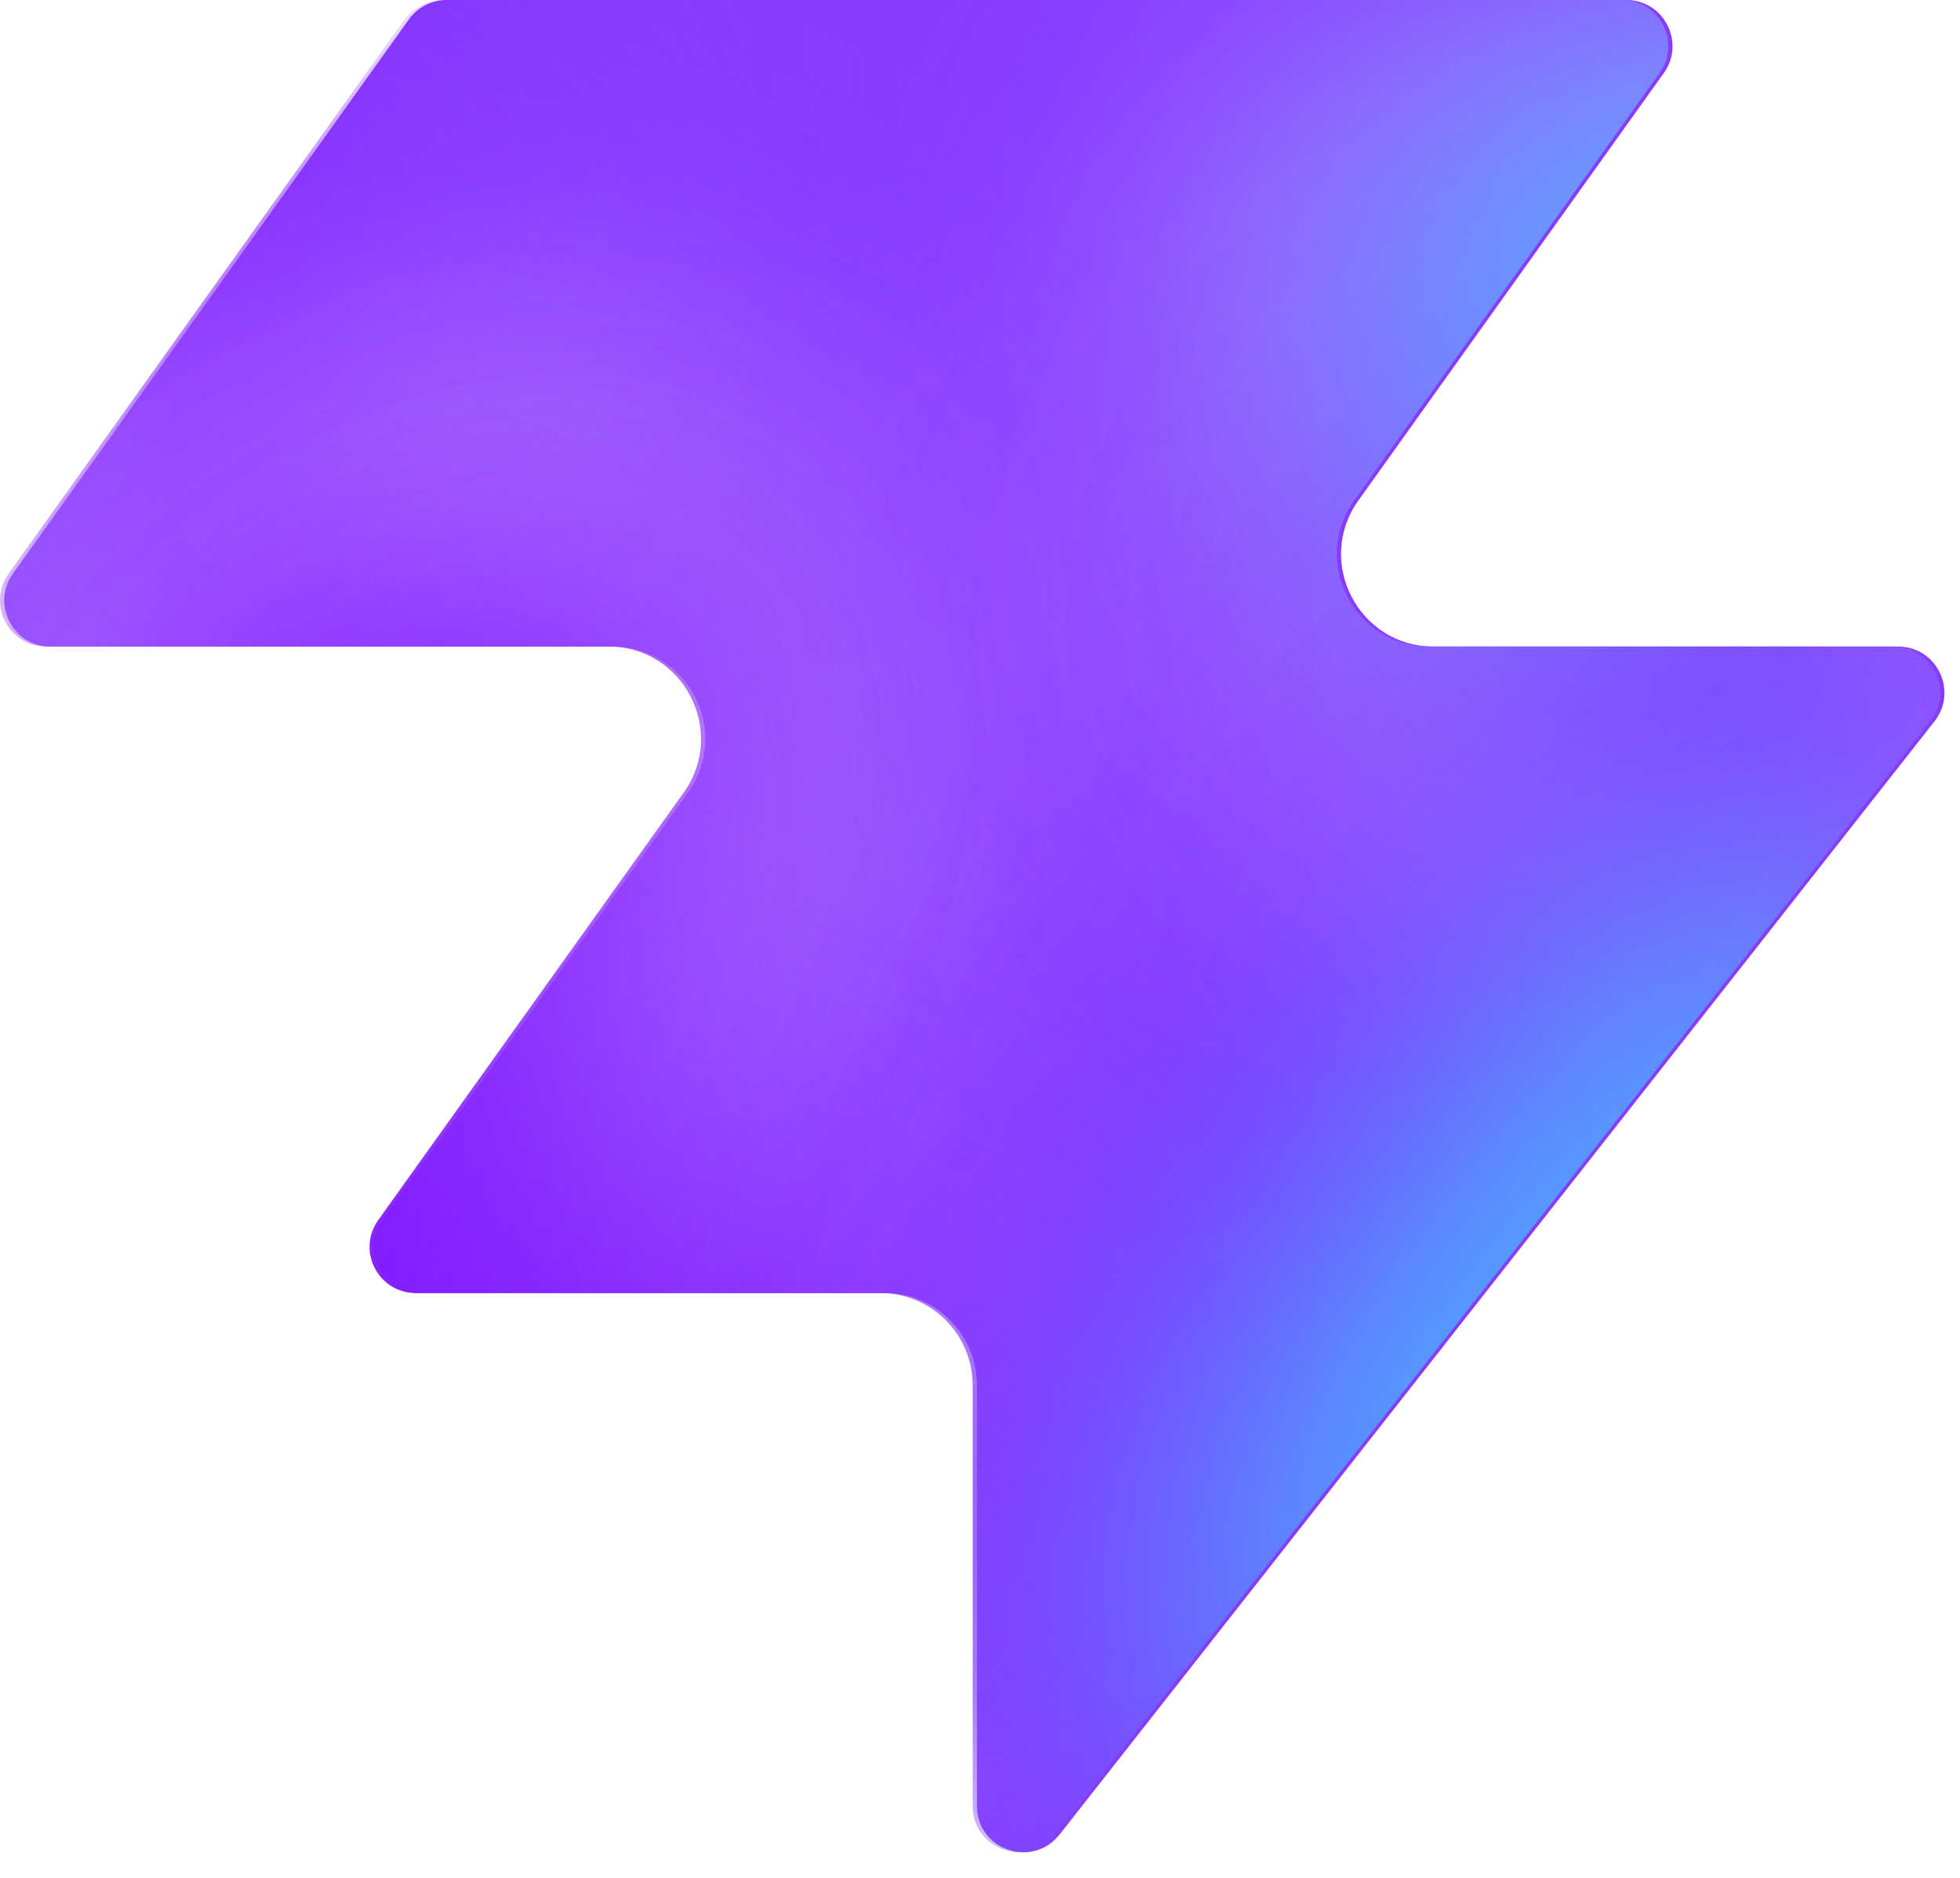
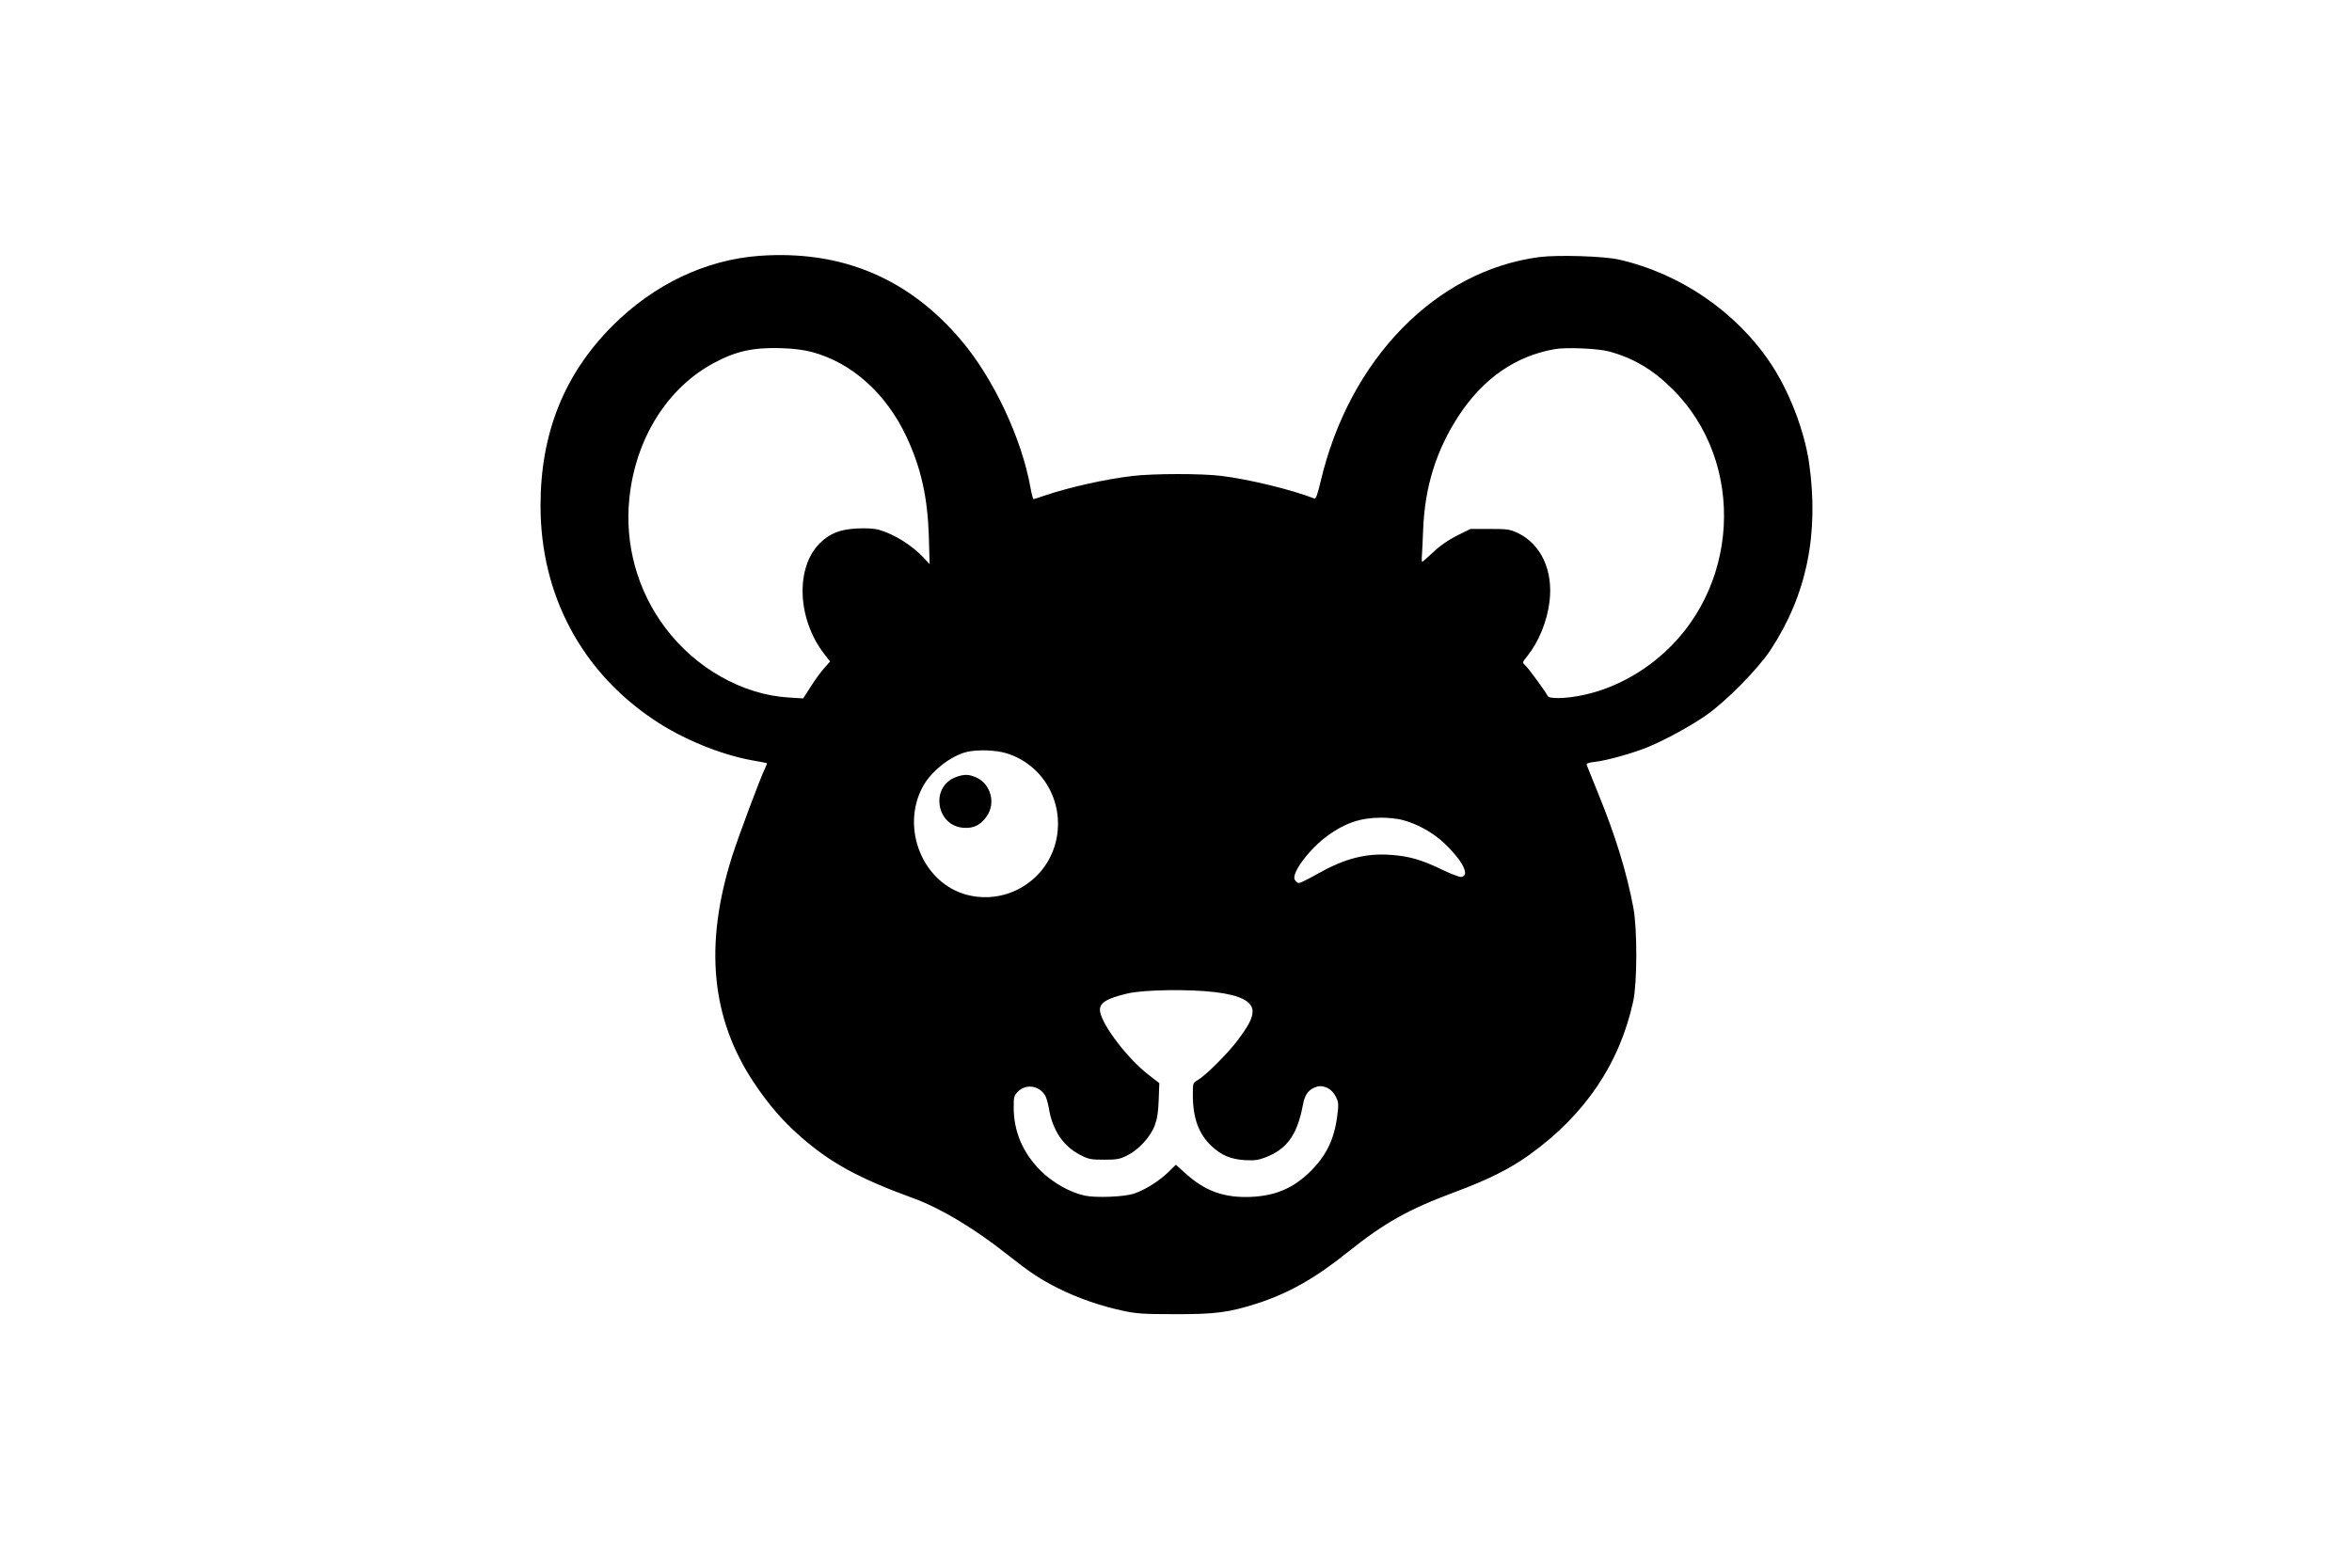
- <svg xmlns="http://www.w3.org/2000/svg" width="48" height="46" fill="none" viewBox="0 0 48 46">
-   <path fill="#863bff" d="M25.946 44.938c-.664.845-2.021.375-2.021-.698V33.937a2.26 2.26 0 0 0-2.262-2.262H10.287c-.92 0-1.456-1.04-.92-1.788l7.48-10.471c1.07-1.497 0-3.578-1.842-3.578H1.237c-.92 0-1.456-1.04-.92-1.788L10.013.474c.214-.297.556-.474.92-.474h28.894c.92 0 1.456 1.04.92 1.788l-7.48 10.471c-1.07 1.498 0 3.579 1.842 3.579h11.377c.943 0 1.473 1.088.89 1.83L25.947 44.94z" style="fill:#863bff;fill:color(display-p3 .525 .23 1);fill-opacity:1" />
-   <mask id="a" width="48" height="46" x="0" y="0" maskUnits="userSpaceOnUse" style="mask-type:alpha">
-     <path fill="#000" d="M25.842 44.938c-.664.844-2.021.375-2.021-.698V33.937a2.26 2.26 0 0 0-2.262-2.262H10.183c-.92 0-1.456-1.04-.92-1.788l7.48-10.471c1.07-1.498 0-3.579-1.842-3.579H1.133c-.92 0-1.456-1.04-.92-1.787L9.91.473c.214-.297.556-.474.92-.474h28.894c.92 0 1.456 1.04.92 1.788l-7.48 10.471c-1.07 1.498 0 3.578 1.842 3.578h11.377c.943 0 1.473 1.088.89 1.832L25.843 44.94z" style="fill:#000;fill-opacity:1" />
-   </mask>
-   <g mask="url(#a)">
-     <g filter="url(#b)">
-       <ellipse cx="5.508" cy="14.704" fill="#ede6ff" rx="5.508" ry="14.704" style="fill:#ede6ff;fill:color(display-p3 .927 .903 1);fill-opacity:1" transform="matrix(.00324 1 1 -.00324 -4.47 31.516)" />
-     </g>
-     <g filter="url(#c)">
-       <ellipse cx="10.399" cy="29.851" fill="#ede6ff" rx="10.399" ry="29.851" style="fill:#ede6ff;fill:color(display-p3 .927 .903 1);fill-opacity:1" transform="matrix(.00324 1 1 -.00324 -39.328 7.883)" />
-     </g>
-     <g filter="url(#d)">
-       <ellipse cx="5.508" cy="30.487" fill="#7e14ff" rx="5.508" ry="30.487" style="fill:#7e14ff;fill:color(display-p3 .492 .077 1);fill-opacity:1" transform="rotate(89.814 -25.913 -14.639)scale(1 -1)" />
-     </g>
-     <g filter="url(#e)">
-       <ellipse cx="5.508" cy="30.599" fill="#7e14ff" rx="5.508" ry="30.599" style="fill:#7e14ff;fill:color(display-p3 .492 .077 1);fill-opacity:1" transform="rotate(89.814 -32.644 -3.334)scale(1 -1)" />
-     </g>
-     <g filter="url(#f)">
-       <ellipse cx="5.508" cy="30.599" fill="#7e14ff" rx="5.508" ry="30.599" style="fill:#7e14ff;fill:color(display-p3 .492 .077 1);fill-opacity:1" transform="matrix(.00324 1 1 -.00324 -34.34 30.47)" />
-     </g>
-     <g filter="url(#g)">
-       <ellipse cx="14.072" cy="22.078" fill="#ede6ff" rx="14.072" ry="22.078" style="fill:#ede6ff;fill:color(display-p3 .927 .903 1);fill-opacity:1" transform="rotate(93.35 24.506 48.493)scale(-1 1)" />
-     </g>
-     <g filter="url(#h)">
-       <ellipse cx="3.47" cy="21.501" fill="#7e14ff" rx="3.47" ry="21.501" style="fill:#7e14ff;fill:color(display-p3 .492 .077 1);fill-opacity:1" transform="rotate(89.009 28.708 47.59)scale(-1 1)" />
-     </g>
-     <g filter="url(#i)">
-       <ellipse cx="3.47" cy="21.501" fill="#7e14ff" rx="3.47" ry="21.501" style="fill:#7e14ff;fill:color(display-p3 .492 .077 1);fill-opacity:1" transform="rotate(89.009 28.708 47.59)scale(-1 1)" />
-     </g>
-     <g filter="url(#j)">
-       <ellipse cx=".387" cy="8.972" fill="#7e14ff" rx="4.407" ry="29.108" style="fill:#7e14ff;fill:color(display-p3 .492 .077 1);fill-opacity:1" transform="rotate(39.51 .387 8.972)" />
-     </g>
-     <g filter="url(#k)">
-       <ellipse cx="47.523" cy="-6.092" fill="#7e14ff" rx="4.407" ry="29.108" style="fill:#7e14ff;fill:color(display-p3 .492 .077 1);fill-opacity:1" transform="rotate(37.892 47.523 -6.092)" />
-     </g>
-     <g filter="url(#l)">
-       <ellipse cx="41.412" cy="6.333" fill="#47bfff" rx="5.971" ry="9.665" style="fill:#47bfff;fill:color(display-p3 .28 .748 1);fill-opacity:1" transform="rotate(37.892 41.412 6.333)" />
-     </g>
-     <g filter="url(#m)">
-       <ellipse cx="-1.879" cy="38.332" fill="#7e14ff" rx="4.407" ry="29.108" style="fill:#7e14ff;fill:color(display-p3 .492 .077 1);fill-opacity:1" transform="rotate(37.892 -1.88 38.332)" />
-     </g>
-     <g filter="url(#n)">
-       <ellipse cx="-1.879" cy="38.332" fill="#7e14ff" rx="4.407" ry="29.108" style="fill:#7e14ff;fill:color(display-p3 .492 .077 1);fill-opacity:1" transform="rotate(37.892 -1.88 38.332)" />
-     </g>
-     <g filter="url(#o)">
-       <ellipse cx="35.651" cy="29.907" fill="#7e14ff" rx="4.407" ry="29.108" style="fill:#7e14ff;fill:color(display-p3 .492 .077 1);fill-opacity:1" transform="rotate(37.892 35.651 29.907)" />
-     </g>
-     <g filter="url(#p)">
-       <ellipse cx="38.418" cy="32.4" fill="#47bfff" rx="5.971" ry="15.297" style="fill:#47bfff;fill:color(display-p3 .28 .748 1);fill-opacity:1" transform="rotate(37.892 38.418 32.4)" />
-     </g>
+ <svg xmlns="http://www.w3.org/2000/svg" version="1.0" width="1536pt" height="1024pt" viewBox="0 0 1536 1024" preserveAspectRatio="xMidYMid meet">
+   <g transform="translate(0,1024) scale(0.1,-0.1)" fill="#000000" stroke="none">
+     <path d="M4960 8569 c-350 -25 -691 -187 -961 -458 -316 -317 -470 -704 -469 -1178 1 -577 266 -1077 739 -1394 185 -125 436 -228 641 -265 52 -9 96 -18 98 -19 2 -2 -3 -16 -11 -32 -27 -52 -175 -447 -215 -574 -185 -581 -138 -1063 143 -1483 92 -138 183 -244 295 -343 198 -176 386 -279 745 -410 176 -64 397 -196 610 -365 156 -123 218 -164 340 -225 121 -61 274 -114 415 -144 91 -20 136 -23 340 -23 265 -1 356 11 540 70 206 67 380 165 590 334 243 194 396 280 705 395 210 78 355 150 480 240 364 260 592 596 681 1005 26 119 27 472 1 610 -43 230 -117 471 -229 745 -38 94 -72 177 -75 186 -4 13 7 17 56 23 77 9 244 56 340 95 121 50 290 143 386 211 132 93 337 302 418 425 236 359 318 759 251 1224 -31 210 -130 468 -251 648 -226 338 -592 588 -993 678 -99 22 -396 31 -516 16 -676 -88 -1241 -666 -1429 -1464 -21 -88 -31 -117 -42 -113 -150 58 -425 125 -603 147 -130 17 -451 16 -585 0 -184 -22 -421 -76 -579 -130 -33 -12 -62 -21 -66 -21 -4 0 -13 33 -20 73 -57 321 -240 712 -451 962 -344 408 -783 592 -1319 554z m345 -629 c259 -70 483 -271 615 -553 95 -203 138 -396 146 -652 l5 -180 -38 41 c-79 84 -195 156 -295 184 -29 8 -83 11 -140 8 -111 -5 -180 -32 -246 -98 -158 -160 -145 -491 28 -718 l41 -53 -40 -45 c-21 -24 -61 -78 -87 -120 l-49 -76 -95 6 c-300 18 -607 191 -805 455 -182 241 -266 543 -235 845 40 390 247 722 552 885 145 78 257 102 438 97 85 -3 150 -11 205 -26z m5200 5 c159 -42 288 -118 416 -245 488 -483 441 -1322 -99 -1763 -146 -120 -315 -202 -487 -238 -109 -23 -220 -25 -228 -5 -8 21 -124 180 -146 200 -20 18 -20 19 13 60 75 94 129 226 145 354 26 204 -55 379 -208 451 -51 24 -67 26 -182 26 l-126 0 -87 -43 c-59 -30 -109 -64 -155 -108 -38 -35 -71 -64 -73 -64 -3 0 -4 19 -2 43 2 23 5 98 8 167 11 282 86 521 234 747 159 241 369 387 623 432 74 14 281 5 354 -14z m-3933 -2625 c238 -73 378 -315 327 -562 -56 -266 -321 -431 -584 -363 -288 75 -435 435 -289 706 55 102 184 203 290 228 70 16 187 12 256 -9z m2583 -435 c99 -25 200 -81 275 -151 122 -115 172 -214 113 -222 -11 -2 -72 21 -135 52 -125 60 -207 84 -325 92 -161 12 -300 -23 -475 -122 -62 -35 -119 -63 -127 -62 -8 2 -19 11 -25 21 -26 41 98 206 219 292 111 80 212 113 340 114 45 1 108 -6 140 -14z m-1216 -1126 c162 -20 241 -61 241 -125 0 -44 -24 -91 -98 -190 -63 -84 -207 -228 -260 -259 -32 -19 -32 -20 -32 -96 0 -152 38 -256 122 -335 65 -61 126 -86 218 -92 60 -3 87 0 131 17 144 54 211 148 248 345 12 67 37 100 88 117 47 15 101 -12 127 -65 18 -36 19 -48 9 -125 -19 -153 -73 -263 -179 -366 -109 -107 -226 -156 -385 -163 -174 -7 -297 37 -423 150 l-67 60 -49 -48 c-59 -58 -155 -118 -225 -141 -66 -21 -246 -28 -319 -13 -97 20 -212 85 -291 164 -116 117 -175 255 -175 414 0 68 2 76 29 103 51 50 135 39 175 -24 8 -12 19 -49 25 -82 23 -146 95 -254 208 -310 52 -27 68 -30 153 -30 84 0 102 3 152 28 73 36 150 119 179 195 16 43 23 85 26 167 l4 110 -71 55 c-134 104 -294 312 -315 408 -12 58 34 89 180 123 110 25 406 29 574 8z" />
+     <path d="M6245 5165 c-171 -60 -134 -319 47 -332 66 -5 111 17 152 75 60 85 27 210 -67 253 -50 22 -78 23 -132 4z" />
  </g>
-   <defs>
-     <filter id="b" width="60.045" height="41.654" x="-19.77" y="16.149" color-interpolation-filters="sRGB" filterUnits="userSpaceOnUse">
-       <feFlood flood-opacity="0" result="BackgroundImageFix" />
-       <feBlend in="SourceGraphic" in2="BackgroundImageFix" result="shape" />
-       <feGaussianBlur result="effect1_foregroundBlur_2002_17158" stdDeviation="7.659" />
-     </filter>
-     <filter id="c" width="90.34" height="51.437" x="-54.613" y="-7.533" color-interpolation-filters="sRGB" filterUnits="userSpaceOnUse">
-       <feFlood flood-opacity="0" result="BackgroundImageFix" />
-       <feBlend in="SourceGraphic" in2="BackgroundImageFix" result="shape" />
-       <feGaussianBlur result="effect1_foregroundBlur_2002_17158" stdDeviation="7.659" />
-     </filter>
-     <filter id="d" width="79.355" height="29.4" x="-49.64" y="2.03" color-interpolation-filters="sRGB" filterUnits="userSpaceOnUse">
-       <feFlood flood-opacity="0" result="BackgroundImageFix" />
-       <feBlend in="SourceGraphic" in2="BackgroundImageFix" result="shape" />
-       <feGaussianBlur result="effect1_foregroundBlur_2002_17158" stdDeviation="4.596" />
-     </filter>
-     <filter id="e" width="79.579" height="29.4" x="-45.045" y="20.029" color-interpolation-filters="sRGB" filterUnits="userSpaceOnUse">
-       <feFlood flood-opacity="0" result="BackgroundImageFix" />
-       <feBlend in="SourceGraphic" in2="BackgroundImageFix" result="shape" />
-       <feGaussianBlur result="effect1_foregroundBlur_2002_17158" stdDeviation="4.596" />
-     </filter>
-     <filter id="f" width="79.579" height="29.4" x="-43.513" y="21.178" color-interpolation-filters="sRGB" filterUnits="userSpaceOnUse">
-       <feFlood flood-opacity="0" result="BackgroundImageFix" />
-       <feBlend in="SourceGraphic" in2="BackgroundImageFix" result="shape" />
-       <feGaussianBlur result="effect1_foregroundBlur_2002_17158" stdDeviation="4.596" />
-     </filter>
-     <filter id="g" width="74.749" height="58.852" x="15.756" y="-17.901" color-interpolation-filters="sRGB" filterUnits="userSpaceOnUse">
-       <feFlood flood-opacity="0" result="BackgroundImageFix" />
-       <feBlend in="SourceGraphic" in2="BackgroundImageFix" result="shape" />
-       <feGaussianBlur result="effect1_foregroundBlur_2002_17158" stdDeviation="7.659" />
-     </filter>
-     <filter id="h" width="61.377" height="25.362" x="23.548" y="2.284" color-interpolation-filters="sRGB" filterUnits="userSpaceOnUse">
-       <feFlood flood-opacity="0" result="BackgroundImageFix" />
-       <feBlend in="SourceGraphic" in2="BackgroundImageFix" result="shape" />
-       <feGaussianBlur result="effect1_foregroundBlur_2002_17158" stdDeviation="4.596" />
-     </filter>
-     <filter id="i" width="61.377" height="25.362" x="23.548" y="2.284" color-interpolation-filters="sRGB" filterUnits="userSpaceOnUse">
-       <feFlood flood-opacity="0" result="BackgroundImageFix" />
-       <feBlend in="SourceGraphic" in2="BackgroundImageFix" result="shape" />
-       <feGaussianBlur result="effect1_foregroundBlur_2002_17158" stdDeviation="4.596" />
-     </filter>
-     <filter id="j" width="56.045" height="63.649" x="-27.636" y="-22.853" color-interpolation-filters="sRGB" filterUnits="userSpaceOnUse">
-       <feFlood flood-opacity="0" result="BackgroundImageFix" />
-       <feBlend in="SourceGraphic" in2="BackgroundImageFix" result="shape" />
-       <feGaussianBlur result="effect1_foregroundBlur_2002_17158" stdDeviation="4.596" />
-     </filter>
-     <filter id="k" width="54.814" height="64.646" x="20.116" y="-38.415" color-interpolation-filters="sRGB" filterUnits="userSpaceOnUse">
-       <feFlood flood-opacity="0" result="BackgroundImageFix" />
-       <feBlend in="SourceGraphic" in2="BackgroundImageFix" result="shape" />
-       <feGaussianBlur result="effect1_foregroundBlur_2002_17158" stdDeviation="4.596" />
-     </filter>
-     <filter id="l" width="33.541" height="35.313" x="24.641" y="-11.323" color-interpolation-filters="sRGB" filterUnits="userSpaceOnUse">
-       <feFlood flood-opacity="0" result="BackgroundImageFix" />
-       <feBlend in="SourceGraphic" in2="BackgroundImageFix" result="shape" />
-       <feGaussianBlur result="effect1_foregroundBlur_2002_17158" stdDeviation="4.596" />
-     </filter>
-     <filter id="m" width="54.814" height="64.646" x="-29.286" y="6.009" color-interpolation-filters="sRGB" filterUnits="userSpaceOnUse">
-       <feFlood flood-opacity="0" result="BackgroundImageFix" />
-       <feBlend in="SourceGraphic" in2="BackgroundImageFix" result="shape" />
-       <feGaussianBlur result="effect1_foregroundBlur_2002_17158" stdDeviation="4.596" />
-     </filter>
-     <filter id="n" width="54.814" height="64.646" x="-29.286" y="6.009" color-interpolation-filters="sRGB" filterUnits="userSpaceOnUse">
-       <feFlood flood-opacity="0" result="BackgroundImageFix" />
-       <feBlend in="SourceGraphic" in2="BackgroundImageFix" result="shape" />
-       <feGaussianBlur result="effect1_foregroundBlur_2002_17158" stdDeviation="4.596" />
-     </filter>
-     <filter id="o" width="54.814" height="64.646" x="8.244" y="-2.416" color-interpolation-filters="sRGB" filterUnits="userSpaceOnUse">
-       <feFlood flood-opacity="0" result="BackgroundImageFix" />
-       <feBlend in="SourceGraphic" in2="BackgroundImageFix" result="shape" />
-       <feGaussianBlur result="effect1_foregroundBlur_2002_17158" stdDeviation="4.596" />
-     </filter>
-     <filter id="p" width="39.409" height="43.623" x="18.713" y="10.588" color-interpolation-filters="sRGB" filterUnits="userSpaceOnUse">
-       <feFlood flood-opacity="0" result="BackgroundImageFix" />
-       <feBlend in="SourceGraphic" in2="BackgroundImageFix" result="shape" />
-       <feGaussianBlur result="effect1_foregroundBlur_2002_17158" stdDeviation="4.596" />
-     </filter>
-   </defs>
</svg>
